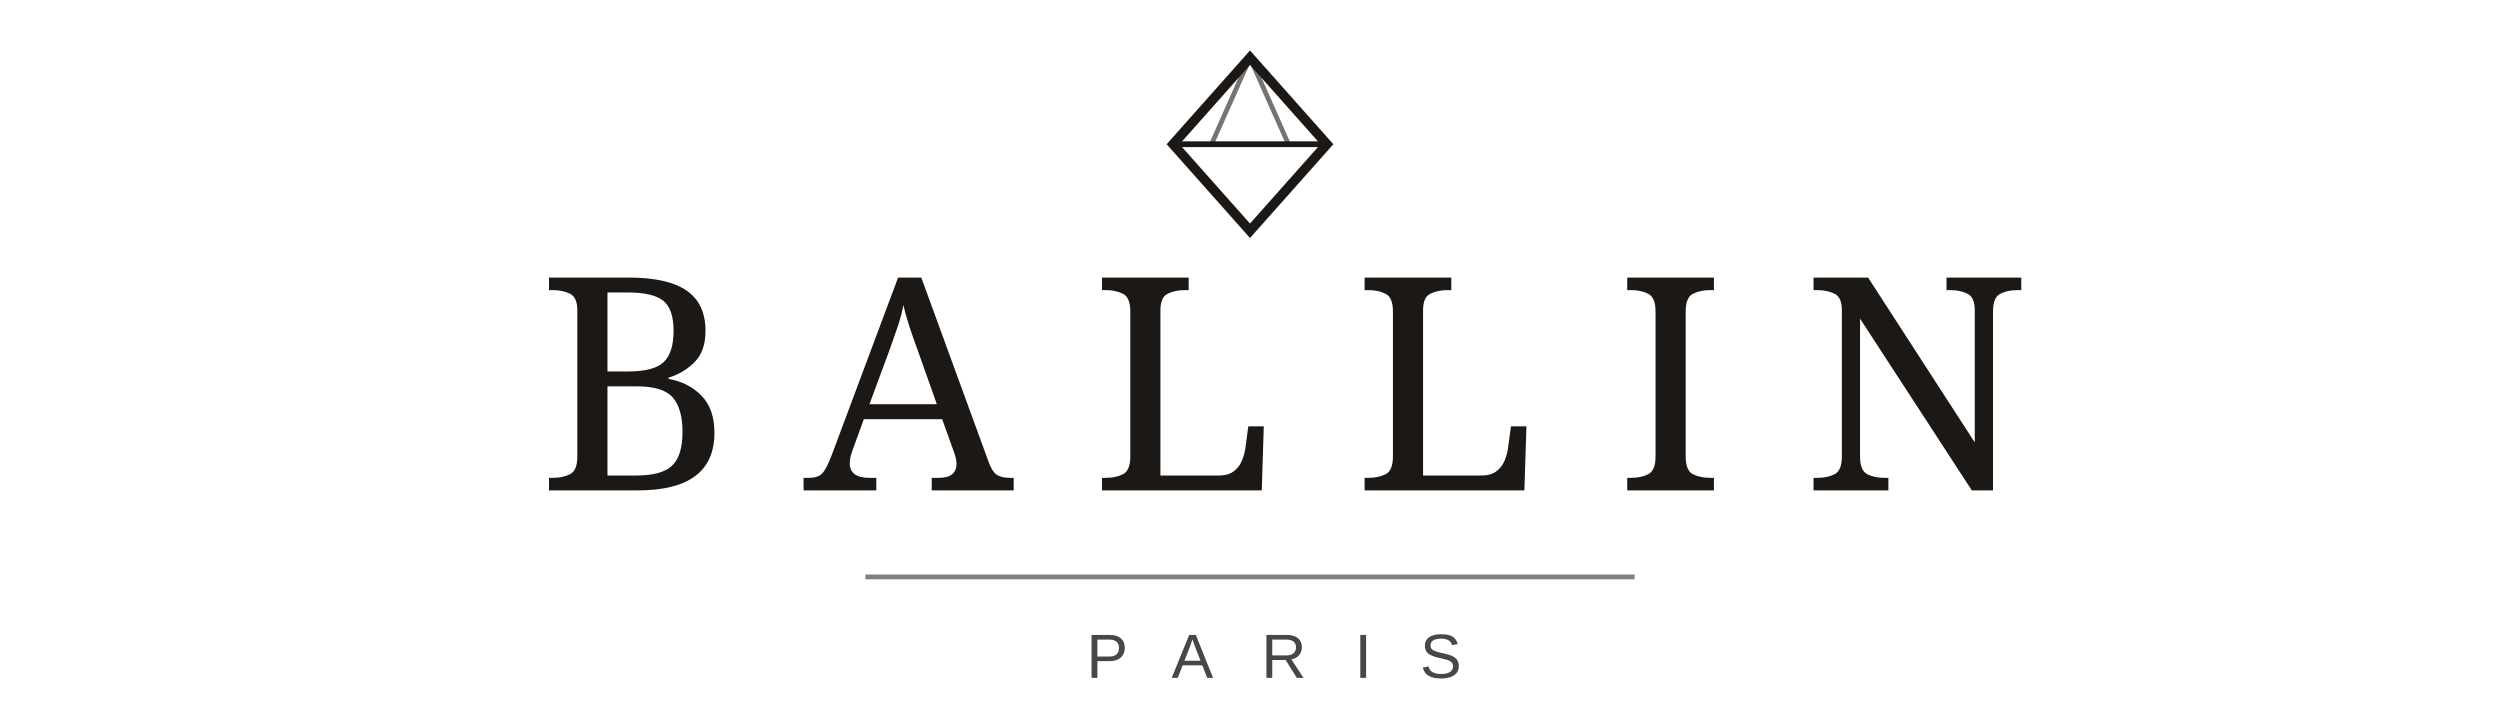
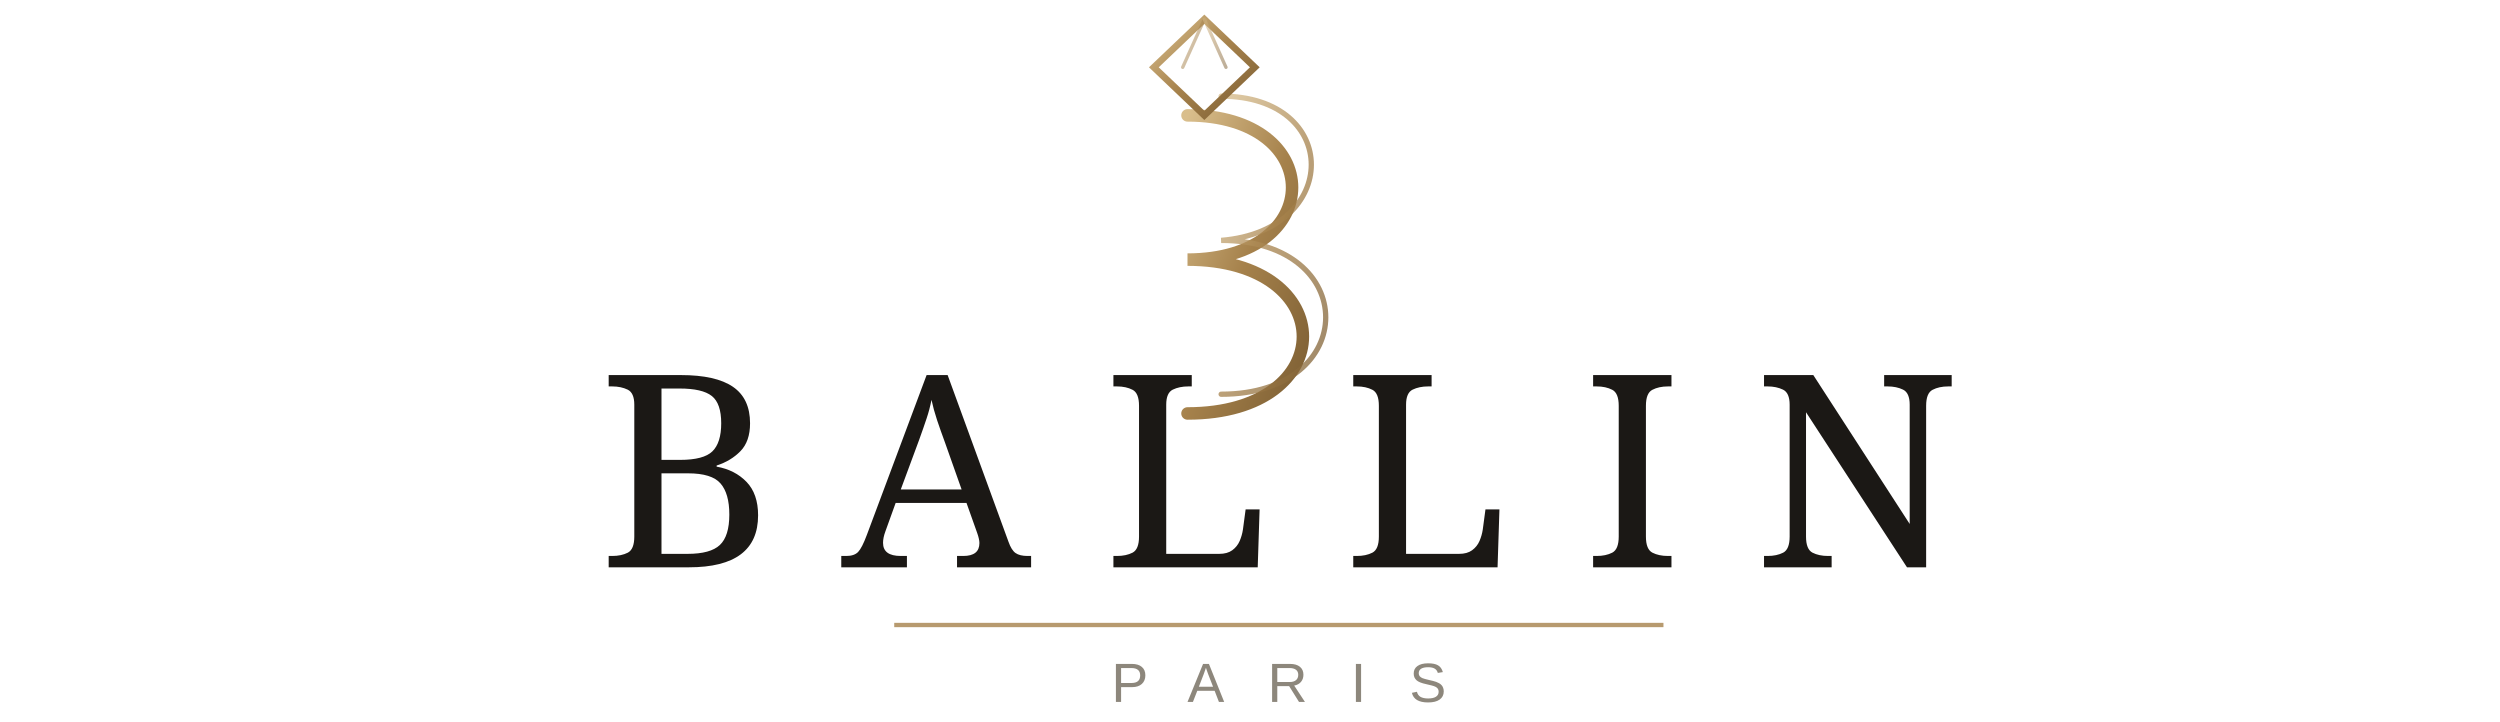
<svg xmlns="http://www.w3.org/2000/svg" viewBox="0 0 520 150">
-   <g fill="none" stroke="#1B1815" stroke-width="2">
-     <polygon points="260,12 276,30 260,48 244,30" />
-     <line x1="244" y1="30" x2="276" y2="30" stroke-width="1.2" />
-     <line x1="260" y1="12" x2="252" y2="30" stroke-width="1" opacity=".6" />
-     <line x1="260" y1="12" x2="268" y2="30" stroke-width="1" opacity=".6" />
+   <defs>
+     <linearGradient id="gold" x1="0" y1="0" x2="1" y2="1">
+       <stop offset="0" stop-color="#D9BE8C" />
+       <stop offset=".5" stop-color="#A5814B" />
+       <stop offset="1" stop-color="#7C5E33" />
+     </linearGradient>
+   </defs>
+   <g fill="none" stroke="url(#gold)" stroke-linecap="round">
+     <path d="M247 22 L247 86" stroke-width="2.6" />
+     <path d="M247 24 C276 24 276 54 247 54 C279 54 279 86 247 86" stroke-width="2.6" />
+     <path d="M254 18 L254 82" stroke-width="1.1" opacity=".75" />
+     <path d="M254 20 C279 20 279 48 254 50 C283 50 283 82 254 82" stroke-width="1.1" opacity=".75" />
+     <polygon points="250.5,4 261,14 250.5,24 240,14" stroke-width="1.4" />
+     <line x1="240" y1="14" x2="261" y2="14" stroke-width=".8" opacity=".7" />
+     <line x1="250.5" y1="4" x2="246" y2="14" stroke-width=".7" opacity=".5" />
+     <line x1="250.5" y1="4" x2="255" y2="14" stroke-width=".7" opacity=".5" />
  </g>
-   <text x="267" y="102" text-anchor="middle" font-family="Cormorant Garamond, Playfair Display, Georgia, serif" font-size="62" font-weight="500" letter-spacing="16" fill="#1B1815">BALLIN</text>
-   <line x1="180" y1="120" x2="340" y2="120" stroke="#1B1815" stroke-width="1" opacity=".55" />
-   <text x="265" y="141" text-anchor="middle" font-family="Jost, Montserrat, Arial, sans-serif" font-size="13" letter-spacing="10" fill="#1B1815" opacity=".8">PARIS</text>
+   <text x="266" y="118" text-anchor="middle" font-family="Cormorant Garamond, Playfair Display, Georgia, serif" font-size="56" font-weight="500" letter-spacing="15" fill="#1B1815">BALLIN</text>
+   <line x1="186" y1="130" x2="346" y2="130" stroke="#A5814B" stroke-width=".9" opacity=".8" />
+   <text x="266" y="146" text-anchor="middle" font-family="Jost, Montserrat, Arial, sans-serif" font-size="11.5" letter-spacing="9" fill="#8D877C">PARIS</text>
</svg>
